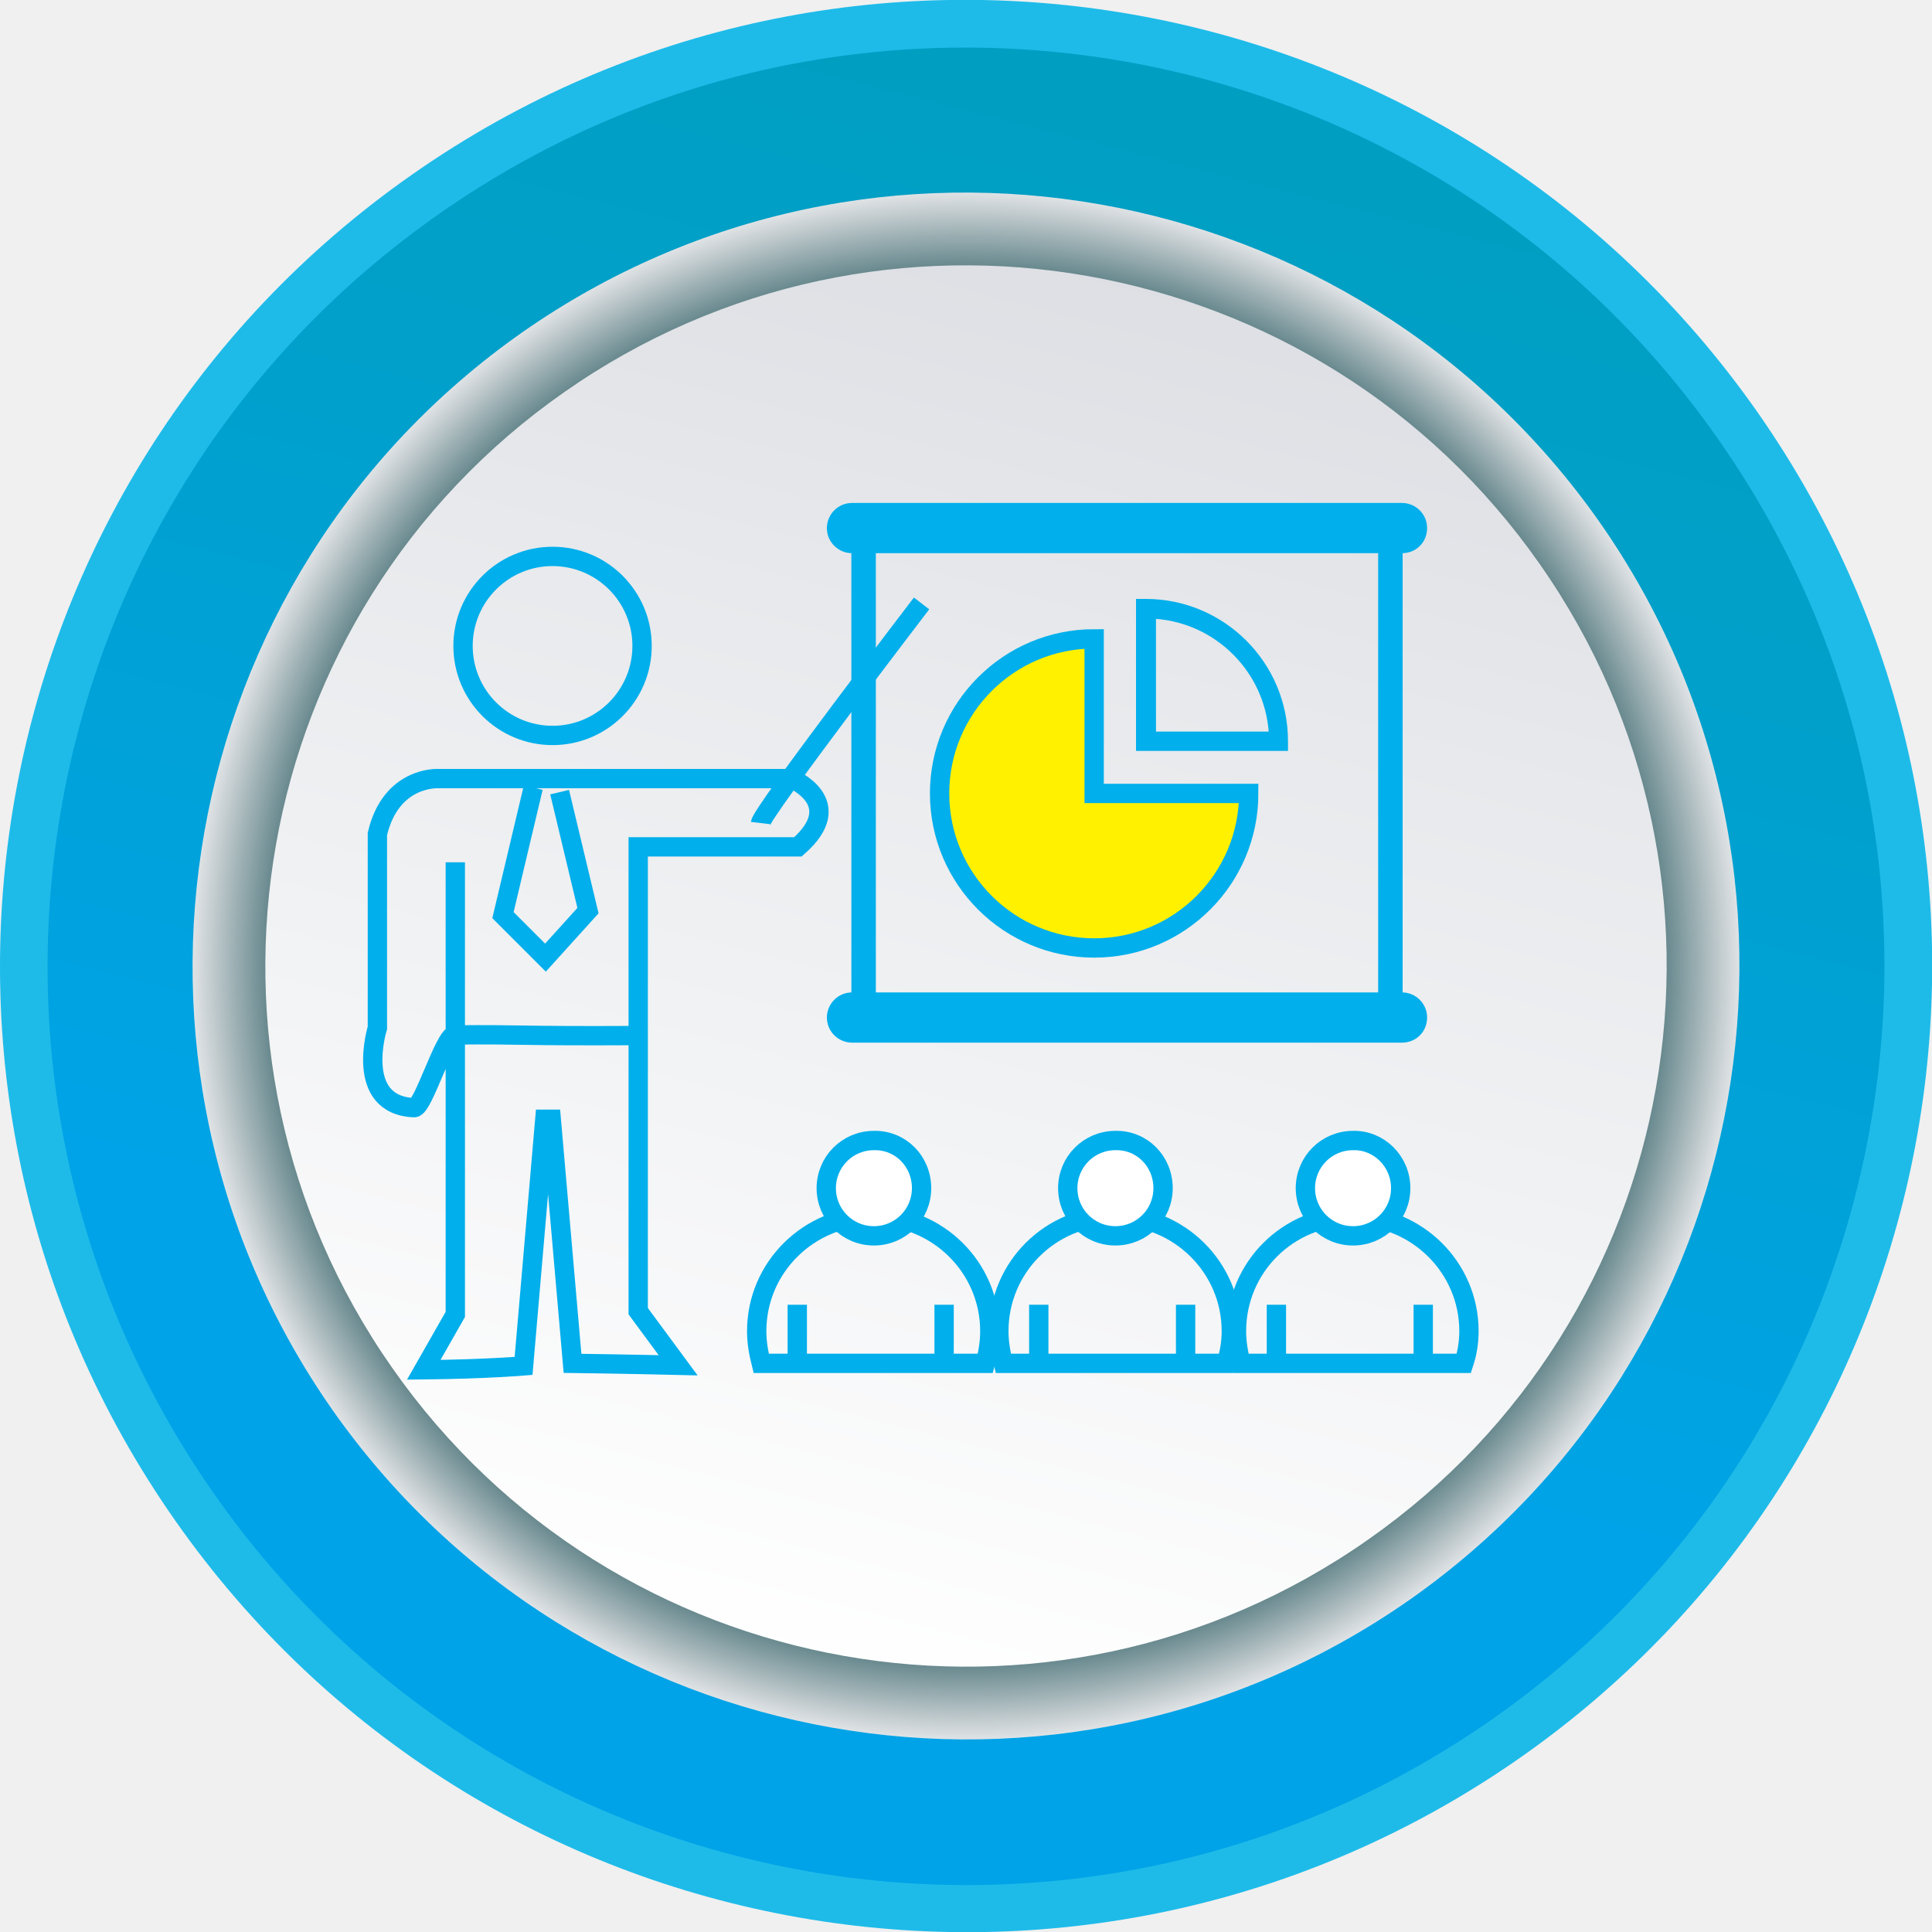
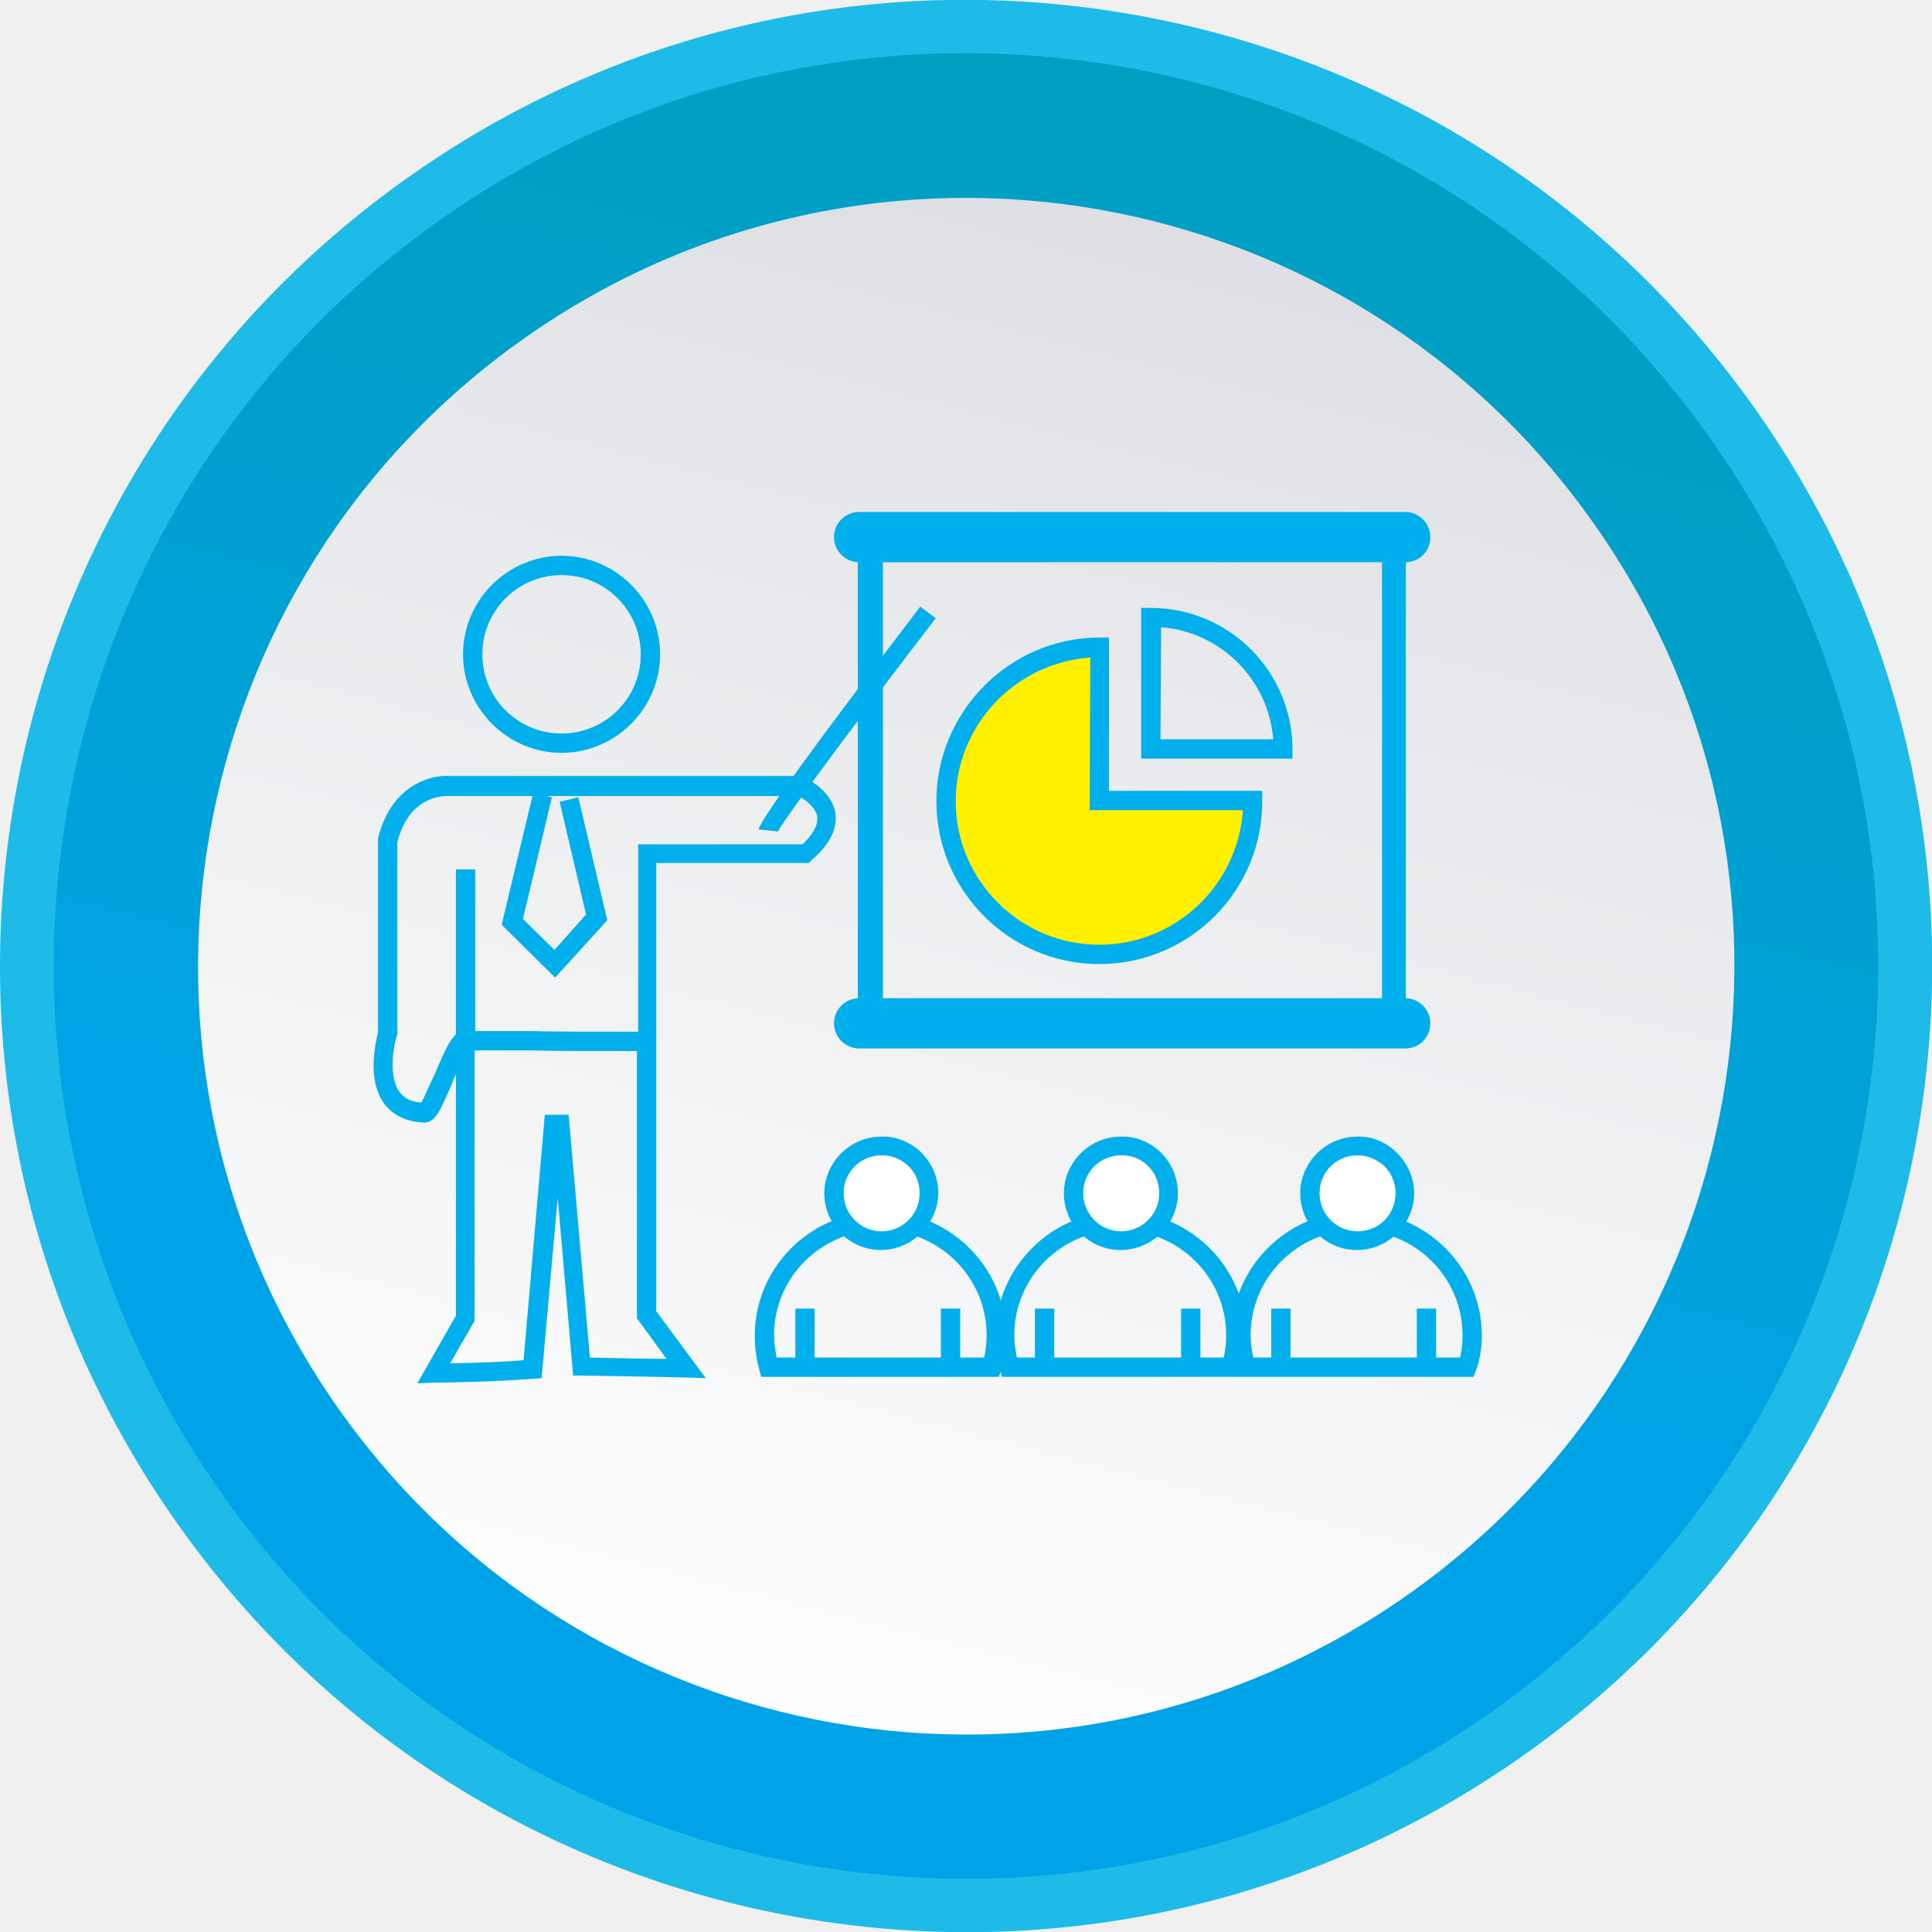
- <svg xmlns="http://www.w3.org/2000/svg" version="1.1" id="圖層_1" x="0px" y="0px" viewBox="0 0 300 300" style="enable-background:new 0 0 300 300;" xml:space="preserve">
+ <svg xmlns="http://www.w3.org/2000/svg" xmlns:xlink="http://www.w3.org/1999/xlink" version="1.1" id="圖層_1" x="0px" y="0px" viewBox="0 0 300 300" style="enable-background:new 0 0 300 300;" xml:space="preserve">
  <style type="text/css">
	.st0{fill:#1EBBE9;}
	.st1{fill:url(#SVGID_1_);}
- 	.st2{filter:url(#Adobe_OpacityMaskFilter);}
- 	.st3{filter:url(#Adobe_OpacityMaskFilter_00000117634446921060979460000007445710636871226009_);}
+ 	.st2{clip-path:url(#SVGID_00000091709504372294482220000018337576018759321515_);}
+ 	.st3{filter:url(#Adobe_OpacityMaskFilter);}
+ 	.st4{clip-path:url(#SVGID_00000119102399696239412890000018212487854497554599_);}
+ 	.st5{clip-path:url(#SVGID_00000138571873659383752630000001565859095866968999_);}
+ 	.st6{clip-path:url(#SVGID_00000091006158869856006920000010561247616613086352_);}
+ 	.st7{clip-path:url(#SVGID_00000151539763563401695640000007764584006525724343_);}
+ 	.st8{clip-path:url(#SVGID_00000036929851593283211100000001289382272877722798_);}
+ 	.st9{clip-path:url(#SVGID_00000135665931983682448530000007630471629686719927_);}
+ 	.st10{clip-path:url(#SVGID_00000076601731573003330400000000252160907779564982_);}
	
- 		.st4{mask:url(#SVGID_00000044861891396111571780000003920350133169950360_);fill:url(#SVGID_00000101084725954648696870000002239525282607182511_);}
- 	.st5{fill:url(#SVGID_00000002371846601985414530000000311387624483077555_);}
- 	.st6{fill:url(#SVGID_00000093137506408114654400000007941508582340832132_);}
- 	.st7{fill:none;stroke:#00AFEC;stroke-width:3;}
- 	.st8{fill:#FFFFFF;stroke:#00AFEC;stroke-width:3;}
- 	.st9{fill:#00AFEC;}
- 	.st10{fill:#FFF100;stroke:#00AFEC;stroke-width:3;}
+ 		.st11{clip-path:url(#SVGID_00000121255665786971111490000011611634833038745487_);fill:url(#SVGID_00000127004451435149489270000005694391018737748122_);}
+ 	
+ 		.st12{clip-path:url(#SVGID_00000119102399696239412890000018212487854497554599_);mask:url(#SVGID_00000004521388826679815800000003821082489869214649_);fill:url(#SVGID_00000166645324435290430880000012031437863007623559_);}
+ 	.st13{fill:url(#SVGID_00000098183615405286401770000010598316712323999877_);}
+ 	.st14{fill:#00AFEC;}
+ 	.st15{fill:#FFFFFF;}
+ 	.st16{fill:#FFF100;}
</style>
  <g>
    <g>
      <path class="st0" d="M272.9,64c47.5,67.9,31,161.4-36.8,208.9c-67.9,47.5-161.4,31-208.9-36.8C-20.4,168.2-3.9,74.6,64,27.1    C131.8-20.4,225.3-3.9,272.9,64z" />
-       <linearGradient id="SVGID_1_" gradientUnits="userSpaceOnUse" x1="161.686" y1="-17962.877" x2="383.233" y2="-17771.887" gradientTransform="matrix(0.8192 -0.5736 -0.5736 -0.8192 -10325.374 -14317.101)">
+       <linearGradient id="SVGID_1_" gradientUnits="userSpaceOnUse" x1="199.806" y1="-17973.889" x2="419.866" y2="-17784.182" gradientTransform="matrix(0.8192 -0.5736 -0.5736 -0.8192 -10362.658 -14305.349)">
        <stop offset="0.339" style="stop-color:#00A3E7" />
        <stop offset="0.391" style="stop-color:#00A3E3" />
        <stop offset="0.786" style="stop-color:#00A0CB" />
        <stop offset="1" style="stop-color:#009FC2" />
      </linearGradient>
-       <path class="st1" d="M266.8,68.2c45.2,64.5,29.5,153.5-35,198.7c-64.5,45.2-153.5,29.5-198.6-35C-12,167.3,3.7,78.3,68.2,33.2    C132.7-12,221.7,3.7,266.8,68.2z" />
-       <defs>
-         <filter id="Adobe_OpacityMaskFilter" filterUnits="userSpaceOnUse" x="29.9" y="29.9" width="240.2" height="240.2">
-           <feFlood style="flood-color:white;flood-opacity:1" result="back" />
-           <feBlend in="SourceGraphic" in2="back" mode="normal" />
-         </filter>
-       </defs>
-       <mask maskUnits="userSpaceOnUse" x="29.9" y="29.9" width="240.2" height="240.2" id="SVGID_00000116928461300971752810000012226779893609908382_">
-         <g class="st2">
-           <defs>
-             <filter id="Adobe_OpacityMaskFilter_00000022550057105327555560000018172621647410482579_" filterUnits="userSpaceOnUse" x="29.9" y="29.9" width="240.2" height="240.2">
-               <feFlood style="flood-color:white;flood-opacity:1" result="back" />
-               <feBlend in="SourceGraphic" in2="back" mode="normal" />
-             </filter>
-           </defs>
-           <mask maskUnits="userSpaceOnUse" x="29.9" y="29.9" width="240.2" height="240.2" id="SVGID_00000116928461300971752810000012226779893609908382_">
-             <g style="filter:url(#Adobe_OpacityMaskFilter_00000022550057105327555560000018172621647410482579_);">
- 					</g>
-           </mask>
-           <radialGradient id="SVGID_00000103944185012197155440000007311885598125624448_" cx="284.906" cy="1773.445" r="74.657" gradientTransform="matrix(1.3343 -0.9343 0.9343 1.3343 -1887.053 -1950.155)" gradientUnits="userSpaceOnUse">
-             <stop offset="0.847" style="stop-color:#FFFFFF" />
-             <stop offset="0.92" style="stop-color:#7E7E7E" />
-             <stop offset="0.975" style="stop-color:#242424" />
-             <stop offset="1" style="stop-color:#000000" />
-           </radialGradient>
-           <path style="mask:url(#SVGID_00000116928461300971752810000012226779893609908382_);fill:url(#SVGID_00000103944185012197155440000007311885598125624448_);" d="      M248.4,81.1c38,54.3,24.8,129.2-29.5,167.3c-54.3,38-129.2,24.8-167.3-29.5c-38-54.3-24.8-129.2,29.5-167.3      C135.4,13.6,210.3,26.8,248.4,81.1z" />
-         </g>
-       </mask>
-       <radialGradient id="SVGID_00000152244324010454974430000017628688365262966953_" cx="284.906" cy="1773.445" r="74.657" gradientTransform="matrix(1.3343 -0.9343 0.9343 1.3343 -1887.053 -1950.155)" gradientUnits="userSpaceOnUse">
-         <stop offset="0.847" style="stop-color:#16646A" />
-         <stop offset="0.894" style="stop-color:#68898E" />
-         <stop offset="0.967" style="stop-color:#C7CFD2" />
-         <stop offset="1" style="stop-color:#EDEEF1" />
-       </radialGradient>
-       <path style="fill:url(#SVGID_00000152244324010454974430000017628688365262966953_);" d="M248.4,81.1    c38,54.3,24.8,129.2-29.5,167.3c-54.3,38-129.2,24.8-167.3-29.5c-38-54.3-24.8-129.2,29.5-167.3C135.4,13.6,210.3,26.8,248.4,81.1    z" />
-       <linearGradient id="SVGID_00000165916581259292869980000006811469557775232651_" gradientUnits="userSpaceOnUse" x1="198.183" y1="-17931.414" x2="367.193" y2="-17785.715" gradientTransform="matrix(0.8192 -0.5736 -0.5736 -0.8192 -10325.374 -14317.101)">
+       <path class="st1" d="M266,68.7c44.9,64.1,29.3,152.5-34.8,197.4S78.8,295.4,34,231.3C-10.9,167.1,4.7,78.7,68.7,33.9    C132.8-11,221.2,4.6,266,68.7z" />
+       <g>
+         <g>
+           <g>
+             <defs>
+               <polygon id="SVGID_00000119119092785398474200000014015478671567200425_" points="3,3 4,3 3,4       " />
+             </defs>
+             <clipPath id="SVGID_00000018934467195441175070000000699490655723655810_">
+               <use xlink:href="#SVGID_00000119119092785398474200000014015478671567200425_" style="overflow:visible;" />
+             </clipPath>
+           </g>
+           <g>
+             <defs>
+               <polygon id="SVGID_00000032622243786717321630000008552246881475870911_" points="3,3 4,3 3,4       " />
+             </defs>
+             <defs>
+               <polygon id="SVGID_00000158742907600885897740000011263564223608038038_" points="1,1 0,1 1,0       " />
+             </defs>
+             <clipPath id="SVGID_00000036966712772592689150000005817685471876383927_">
+               <use xlink:href="#SVGID_00000032622243786717321630000008552246881475870911_" style="overflow:visible;" />
+             </clipPath>
+             <clipPath id="SVGID_00000133528134186948342740000014282583820369410696_" style="clip-path:url(#SVGID_00000036966712772592689150000005817685471876383927_);">
+               <use xlink:href="#SVGID_00000158742907600885897740000011263564223608038038_" style="overflow:visible;" />
+             </clipPath>
+             <defs>
+               <filter id="Adobe_OpacityMaskFilter" filterUnits="userSpaceOnUse" x="31.7" y="31.7" width="238.5" height="238.5">
+                 <feColorMatrix type="matrix" values="1 0 0 0 0  0 1 0 0 0  0 0 1 0 0  0 0 0 1 0" />
+               </filter>
+             </defs>
+             <mask maskUnits="userSpaceOnUse" x="31.7" y="31.7" width="238.5" height="238.5" id="SVGID_00000004521388826679815800000003821082489869214649_">
+               <g class="st3">
+                 <g>
+                   <g>
+                     <defs>
+                       <polygon id="SVGID_00000052808080287155411250000014956672892602825861_" points="3,3 4,3 3,4           " />
+                     </defs>
+                     <defs>
+                       <polygon id="SVGID_00000140705819684828728110000004360820023373798585_" points="1,1 0,1 1,0           " />
+                     </defs>
+                     <clipPath id="SVGID_00000060742656041725483290000010032527887985502851_" style="clip-path:url(#SVGID_00000133528134186948342740000014282583820369410696_);">
+                       <use xlink:href="#SVGID_00000052808080287155411250000014956672892602825861_" style="overflow:visible;" />
+                     </clipPath>
+                     <clipPath id="SVGID_00000176757290814201044530000007600860600325361548_" style="clip-path:url(#SVGID_00000060742656041725483290000010032527887985502851_);">
+                       <use xlink:href="#SVGID_00000140705819684828728110000004360820023373798585_" style="overflow:visible;" />
+                     </clipPath>
+                   </g>
+                   <g>
+                     <defs>
+                       <polygon id="SVGID_00000085211890243586385550000009273497221851433150_" points="3,3 4,3 3,4           " />
+                     </defs>
+                     <defs>
+                       <polygon id="SVGID_00000111166047954259573570000014603244244737179574_" points="1,1 0,1 1,0           " />
+                     </defs>
+                     <defs>
+                       <polygon id="SVGID_00000103256300148246976300000001310957338025993405_" points="3,3 4,3 3,4           " />
+                     </defs>
+                     <clipPath id="SVGID_00000109751716470458365300000018001811265869385378_" style="clip-path:url(#SVGID_00000133528134186948342740000014282583820369410696_);">
+                       <use xlink:href="#SVGID_00000085211890243586385550000009273497221851433150_" style="overflow:visible;" />
+                     </clipPath>
+                     <clipPath id="SVGID_00000113350754167456298520000004620579234811367867_" style="clip-path:url(#SVGID_00000109751716470458365300000018001811265869385378_);">
+                       <use xlink:href="#SVGID_00000111166047954259573570000014603244244737179574_" style="overflow:visible;" />
+                     </clipPath>
+                     <clipPath id="SVGID_00000124139545841363612160000001053662662658989218_" style="clip-path:url(#SVGID_00000113350754167456298520000004620579234811367867_);">
+                       <use xlink:href="#SVGID_00000103256300148246976300000001310957338025993405_" style="overflow:visible;" />
+                     </clipPath>
+                   </g>
+                   <g>
+                     <defs>
+                       <polygon id="SVGID_00000053533669133272281970000002273635360277278090_" points="3,3 4,3 3,4           " />
+                     </defs>
+                     <defs>
+                       <polygon id="SVGID_00000170264606698209197310000015619552513728570783_" points="1,1 0,1 1,0           " />
+                     </defs>
+                     <defs>
+                       <polygon id="SVGID_00000045588750166114591820000012871302176943027631_" points="3,3 4,3 3,4           " />
+                     </defs>
+                     <defs>
+                       <polygon id="SVGID_00000052084034512117910020000005737022864599651741_" points="1,1 0,1 1,0           " />
+                     </defs>
+                     <clipPath id="SVGID_00000135678308161192972020000010893692785611097244_" style="clip-path:url(#SVGID_00000133528134186948342740000014282583820369410696_);">
+                       <use xlink:href="#SVGID_00000053533669133272281970000002273635360277278090_" style="overflow:visible;" />
+                     </clipPath>
+                     <clipPath id="SVGID_00000038382863418630212310000017901286656926538655_" style="clip-path:url(#SVGID_00000135678308161192972020000010893692785611097244_);">
+                       <use xlink:href="#SVGID_00000170264606698209197310000015619552513728570783_" style="overflow:visible;" />
+                     </clipPath>
+                     <clipPath id="SVGID_00000150098255671870825930000012506398273901917069_" style="clip-path:url(#SVGID_00000038382863418630212310000017901286656926538655_);">
+                       <use xlink:href="#SVGID_00000045588750166114591820000012871302176943027631_" style="overflow:visible;" />
+                     </clipPath>
+                     <clipPath id="SVGID_00000152222089601242359350000007015304135684171908_" style="clip-path:url(#SVGID_00000150098255671870825930000012506398273901917069_);">
+                       <use xlink:href="#SVGID_00000052084034512117910020000005737022864599651741_" style="overflow:visible;" />
+                     </clipPath>
+                     <radialGradient id="SVGID_00000089557163373602077420000001658734054139888292_" cx="307.912" cy="1676.578" r="74.187" gradientTransform="matrix(1.3343 -0.9343 0.9343 1.3343 -1826.324 -1798.425)" gradientUnits="userSpaceOnUse">
+                       <stop offset="0.847" style="stop-color:#FFFFFF" />
+                       <stop offset="0.92" style="stop-color:#7E7E7E" />
+                       <stop offset="0.975" style="stop-color:#242424" />
+                       <stop offset="1" style="stop-color:#000000" />
+                     </radialGradient>
+                     <path style="clip-path:url(#SVGID_00000152222089601242359350000007015304135684171908_);fill:url(#SVGID_00000089557163373602077420000001658734054139888292_);" d="           M248.7,82.5c37.7,53.9,24.6,128.3-29.3,166.2c-53.9,37.7-128.3,24.6-166.2-29.3C15.5,165.5,28.6,91.1,82.5,53.2           C136.5,15.5,210.9,28.6,248.7,82.5z" />
+                   </g>
+                 </g>
+               </g>
+             </mask>
+             <radialGradient id="SVGID_00000136385722023329938780000009823155102236148410_" cx="307.912" cy="1676.578" r="74.187" gradientTransform="matrix(1.3343 -0.9343 0.9343 1.3343 -1826.324 -1798.425)" gradientUnits="userSpaceOnUse">
+               <stop offset="0.847" style="stop-color:#FFFFFF" />
+               <stop offset="0.92" style="stop-color:#7E7E7E" />
+               <stop offset="0.975" style="stop-color:#242424" />
+               <stop offset="1" style="stop-color:#000000" />
+             </radialGradient>
+             <path style="clip-path:url(#SVGID_00000133528134186948342740000014282583820369410696_);mask:url(#SVGID_00000004521388826679815800000003821082489869214649_);fill:url(#SVGID_00000136385722023329938780000009823155102236148410_);" d="       M248.7,82.5c37.7,53.9,24.6,128.3-29.3,166.2c-53.9,37.7-128.3,24.6-166.2-29.3C15.5,165.5,28.6,91.1,82.5,53.2       C136.5,15.5,210.9,28.6,248.7,82.5z" />
+           </g>
+         </g>
+       </g>
+       <linearGradient id="SVGID_00000083804388420213428420000004534009004365387452_" gradientUnits="userSpaceOnUse" x1="227.292" y1="-17950.19" x2="412.545" y2="-17790.486" gradientTransform="matrix(0.8192 -0.5736 -0.5736 -0.8192 -10362.658 -14305.349)">
        <stop offset="0" style="stop-color:#FFFFFF" />
        <stop offset="0.72" style="stop-color:#E7E9EC" />
        <stop offset="1" style="stop-color:#DDDFE4" />
      </linearGradient>
-       <path style="fill:url(#SVGID_00000165916581259292869980000006811469557775232651_);" d="M239.1,87.6    c34.5,49.2,22.5,117.1-26.7,151.5c-49.2,34.5-117.1,22.5-151.5-26.7C26.4,163.2,38.4,95.3,87.6,60.9    C136.8,26.4,204.7,38.4,239.1,87.6z" />
+       <path style="fill:url(#SVGID_00000083804388420213428420000004534009004365387452_);" d="M247.7,81.6    c37.9,54,24.6,128.3-29.2,166.1c-54,37.9-128.3,24.7-166.1-29.2c-37.9-54-24.7-128.3,29.2-166.1C135.5,14.5,209.9,27.6,247.7,81.6    z" />
    </g>
    <g>
-       <polyline class="st7" points="82.8,122.3 78.1,142.1 84.7,148.7 91.3,141.4 86.9,123   " />
-       <circle class="st7" cx="85.8" cy="100.3" r="13.9" />
-       <g>
-         <g>
-           <g>
-             <path class="st7" d="M153.7,206.7c0-9.9-8.1-17.9-18.1-17.9c-10,0-18.1,8-18.1,17.9c0,1.8,0.3,3.4,0.7,5H153       C153.4,210.2,153.7,208.5,153.7,206.7z" />
-           </g>
-           <line class="st7" x1="123.8" y1="211.6" x2="123.8" y2="202.6" />
-           <line class="st7" x1="146.6" y1="211.6" x2="146.6" y2="202.6" />
-         </g>
-         <path class="st8" d="M143.1,184.5c0,4.1-3.3,7.4-7.4,7.4c-4.1,0-7.4-3.3-7.4-7.4c0-4.1,3.3-7.4,7.4-7.4     C139.8,177,143.1,180.3,143.1,184.5z" />
-       </g>
-       <g>
-         <g>
-           <g>
-             <path class="st7" d="M191.2,206.7c0-9.9-8.1-17.9-18.1-17.9c-10,0-18,8-18,17.9c0,1.8,0.3,3.4,0.7,5h34.6       C190.9,210.2,191.2,208.5,191.2,206.7z" />
-           </g>
-           <line class="st7" x1="161.3" y1="211.6" x2="161.3" y2="202.6" />
-           <line class="st7" x1="184.1" y1="211.6" x2="184.1" y2="202.6" />
-         </g>
-         <path class="st8" d="M180.6,184.5c0,4.1-3.3,7.4-7.4,7.4c-4.1,0-7.4-3.3-7.4-7.4c0-4.1,3.3-7.4,7.4-7.4     C177.3,177,180.6,180.3,180.6,184.5z" />
-       </g>
-       <g>
-         <g>
-           <g>
-             <path class="st7" d="M228.1,206.7c0-9.9-8.1-17.9-18.1-17.9c-10,0-18,8-18,17.9c0,1.8,0.3,3.4,0.7,5h34.6       C227.8,210.2,228.1,208.5,228.1,206.7z" />
-           </g>
-           <line class="st7" x1="198.2" y1="211.6" x2="198.2" y2="202.6" />
-           <line class="st7" x1="221" y1="211.6" x2="221" y2="202.6" />
-         </g>
-         <path class="st8" d="M217.5,184.5c0,4.1-3.3,7.4-7.4,7.4c-4.1,0-7.4-3.3-7.4-7.4c0-4.1,3.3-7.4,7.4-7.4     C214.1,177,217.5,180.3,217.5,184.5z" />
-       </g>
-       <path class="st9" d="M217.7,85.9h-85.4c-2.1,0-3.9-1.7-3.9-3.9c0-2.1,1.7-3.9,3.9-3.9h85.4c2.1,0,3.9,1.7,3.9,3.9    C221.6,84.2,219.9,85.9,217.7,85.9" />
-       <path class="st9" d="M217.7,161.9h-85.4c-2.1,0-3.9-1.7-3.9-3.9c0-2.1,1.7-3.9,3.9-3.9h85.4c2.1,0,3.9,1.7,3.9,3.9    C221.6,160.2,219.9,161.9,217.7,161.9" />
-       <path class="st9" d="M136,154.6H214v-69H136V154.6z M214.7,158.3h-79.4c-1.7,0-3.1-1.4-3.1-3.1V84.9c0-1.7,1.4-3.1,3.1-3.1h79.4    c1.7,0,3.1,1.4,3.1,3.1v70.4C217.8,156.9,216.4,158.3,214.7,158.3" />
-       <path class="st10" d="M169.9,99.2c-13.3,0-24,10.8-24,24c0,13.3,10.8,24,24,24c13.3,0,24-10.8,24-24h-24V99.2z" />
-       <path class="st9" d="M179.4,113.6H197c-0.7-9.3-8.2-16.8-17.5-17.5V113.6z M200,116.6h-23.6V93h1.5c12.2,0,22.1,9.9,22.1,22.1    V116.6z" />
-       <path class="st7" d="M118.1,127.8c0.2-1.7,25-34.1,25-34.1" />
-       <path class="st7" d="M70.7,133.9v70.2l-4.9,8.6c9.6-0.1,15.5-0.6,15.5-0.6l3.3-38.3h1l3.3,37.9c8,0.1,16.4,0.3,16.4,0.3l-6.2-8.4    v-72.1h24.8c7.9-6.9-1-10.6-1-10.6H68c0,0-7.3-0.4-9.4,8.6v30.1c0,0-3.7,12,5.7,12.4c1.4,0.1,4.7-11.2,6.3-11.3    c11-0.1,9.2,0.2,28.5,0.1" />
+       <polygon class="st14" points="86.2,151.8 77.9,143.6 82.8,123.1 85.7,123.8 81.2,142.7 86.1,147.5 91,142 86.9,124.5 89.8,123.8     94.3,142.9   " />
+       <path class="st14" d="M87.2,116.9c-8.4,0-15.3-6.9-15.3-15.3s6.9-15.3,15.3-15.3s15.3,6.9,15.3,15.3S95.6,116.9,87.2,116.9z     M87.2,89.3c-6.8,0-12.3,5.5-12.3,12.3s5.5,12.3,12.3,12.3s12.3-5.5,12.3-12.3S94,89.3,87.2,89.3z" />
+       <g>
+         <g>
+           <g>
+             <path class="st14" d="M155.1,213.8h-36.9l-0.3-1.1c-0.4-1.5-0.7-3.2-0.7-5.3c0-10.6,8.7-19.3,19.5-19.3       c10.7,0,19.5,8.6,19.5,19.3c0,1.7-0.3,3.5-0.7,5.3L155.1,213.8z M120.6,210.8h32.2c0.3-1.2,0.4-2.4,0.4-3.5       c0-9-7.4-16.3-16.5-16.3s-16.5,7.3-16.5,16.3C120.2,208.6,120.4,209.7,120.6,210.8z" />
+           </g>
+           <rect x="123.5" y="203.2" class="st14" width="3" height="8.9" />
+           <rect x="146.1" y="203.2" class="st14" width="3" height="8.9" />
+         </g>
+         <g>
+           <path class="st15" d="M144.1,185.2c0,4.1-3.3,7.4-7.4,7.4s-7.4-3.3-7.4-7.4c0-4.1,3.3-7.4,7.4-7.4S144.1,181.1,144.1,185.2z" />
+           <path class="st14" d="M136.8,194.1c-4.9,0-8.8-4-8.8-8.8s4-8.8,8.8-8.8c2.3-0.1,4.5,0.8,6.2,2.4c1.7,1.7,2.7,3.9,2.7,6.4      C145.6,190.1,141.6,194.1,136.8,194.1z M137,179.4h-0.1c-3.3,0-5.9,2.6-5.9,5.9c0,3.2,2.6,5.9,5.9,5.9c3.2,0,5.9-2.6,5.9-5.9      c0-1.6-0.6-3.2-1.8-4.3C139.8,179.9,138.4,179.4,137,179.4z" />
+         </g>
+       </g>
+       <g>
+         <g>
+           <g>
+             <path class="st14" d="M192.2,213.8h-36.6l-0.3-1.1c-0.4-1.5-0.7-3.2-0.7-5.3c0-10.6,8.7-19.3,19.4-19.3s19.5,8.6,19.5,19.3       c0,1.9-0.3,3.7-0.9,5.4L192.2,213.8z M157.9,210.8H190c0.3-1.1,0.4-2.3,0.4-3.5c0-9-7.4-16.3-16.5-16.3       c-9,0-16.4,7.3-16.4,16.3C157.5,208.6,157.7,209.7,157.9,210.8z" />
+           </g>
+           <rect x="160.7" y="203.2" class="st14" width="3" height="8.9" />
+           <rect x="183.4" y="203.2" class="st14" width="3" height="8.9" />
+         </g>
+         <g>
+           <path class="st15" d="M181.4,185.2c0,4.1-3.3,7.4-7.4,7.4c-4.1,0-7.4-3.3-7.4-7.4c0-4.1,3.3-7.4,7.4-7.4      C178.1,177.8,181.4,181.1,181.4,185.2z" />
+           <path class="st14" d="M174,194.1c-4.9,0-8.8-4-8.8-8.8s4-8.8,8.8-8.8c2.3-0.1,4.5,0.8,6.2,2.4c1.7,1.7,2.7,3.9,2.7,6.4      C182.9,190.1,178.9,194.1,174,194.1z M174.2,179.4h-0.1c-3.3,0-5.9,2.6-5.9,5.9c0,3.2,2.6,5.9,5.9,5.9c3.2,0,5.9-2.6,5.9-5.9      c0-1.6-0.6-3.2-1.8-4.3C177.1,179.9,175.7,179.4,174.2,179.4z" />
+         </g>
+       </g>
+       <g>
+         <g>
+           <g>
+             <path class="st14" d="M228.8,213.8h-36.6l-0.3-1.1c-0.4-1.5-0.7-3.2-0.7-5.3c0-10.6,8.7-19.3,19.4-19.3s19.5,8.6,19.5,19.3       c0,1.9-0.3,3.7-0.9,5.4L228.8,213.8z M194.6,210.8h32.1c0.3-1.1,0.4-2.3,0.4-3.5c0-9-7.4-16.3-16.5-16.3       c-9,0-16.4,7.3-16.4,16.3C194.2,208.6,194.4,209.7,194.6,210.8z" />
+           </g>
+           <rect x="197.4" y="203.2" class="st14" width="3" height="8.9" />
+           <rect x="220" y="203.2" class="st14" width="3" height="8.9" />
+         </g>
+         <g>
+           <path class="st15" d="M218,185.2c0,4.1-3.3,7.4-7.4,7.4c-4.1,0-7.4-3.3-7.4-7.4c0-4.1,3.3-7.4,7.4-7.4      C214.6,177.8,218,181.1,218,185.2z" />
+           <path class="st14" d="M210.7,194.1c-4.9,0-8.8-4-8.8-8.8s4-8.8,8.8-8.8c2.3-0.1,4.5,0.8,6.2,2.5s2.7,3.9,2.7,6.4      C219.5,190.1,215.6,194.1,210.7,194.1z M210.9,179.4h-0.1c-3.3,0-5.9,2.6-5.9,5.9c0,3.2,2.6,5.9,5.9,5.9s5.9-2.6,5.9-5.9      c0-1.6-0.6-3.1-1.8-4.3C213.7,180,212.3,179.4,210.9,179.4z" />
+         </g>
+       </g>
+       <path class="st14" d="M218.2,87.3h-84.8c-2.1,0-3.9-1.7-3.9-3.9c0-2.1,1.7-3.9,3.9-3.9h84.8c2.1,0,3.9,1.7,3.9,3.9    C222.1,85.6,220.4,87.3,218.2,87.3" />
+       <path class="st14" d="M218.2,162.8h-84.8c-2.1,0-3.9-1.7-3.9-3.9c0-2.1,1.7-3.9,3.9-3.9h84.8c2.1,0,3.9,1.7,3.9,3.9    C222.1,161.1,220.4,162.8,218.2,162.8" />
+       <path class="st14" d="M137.1,155.5h77.5V87h-77.5V155.5z M215.2,159.2h-78.9c-1.7,0-3.1-1.4-3.1-3.1V86.3c0-1.7,1.4-3.1,3.1-3.1    h78.9c1.7,0,3.1,1.4,3.1,3.1v69.9C218.3,157.8,216.9,159.2,215.2,159.2" />
+       <g>
+         <path class="st16" d="M170.7,100.5c-13.2,0-23.8,10.7-23.8,23.8c0,13.2,10.7,23.8,23.8,23.8c13.2,0,23.8-10.7,23.8-23.8h-23.8     V100.5z" />
+         <path class="st14" d="M170.7,149.7c-14,0-25.3-11.4-25.3-25.3S156.8,99,170.7,99h1.5v23.8H196v1.5     C196.1,138.3,184.7,149.7,170.7,149.7z M169.3,102.1c-11.6,0.8-20.9,10.5-20.9,22.3c0,12.3,10,22.3,22.3,22.3     c11.8,0,21.5-9.2,22.3-20.9h-23.8L169.3,102.1L169.3,102.1z" />
+       </g>
+       <path class="st14" d="M180.2,114.8h17.5c-0.7-9.2-8.1-16.7-17.4-17.4L180.2,114.8L180.2,114.8z M200.6,117.8h-23.4V94.4h1.5    c12.1,0,22,9.8,22,22v1.4H200.6z" />
+       <path class="st14" d="M120.7,129.3c0,0,0-0.1,0.1-0.2l-3-0.3c0.2-1.4,8.6-13,25.1-34.6l2.4,1.8    C136.2,107.8,121.5,127.4,120.7,129.3z" />
+       <path class="st14" d="M64.8,214.8l6-10.5v-37.5c-0.2,0.4-0.4,0.8-0.5,1.2c-1.9,4.4-2.7,6.4-4.5,6.3c-2.7-0.1-4.8-1.1-6.2-3    c-2.7-3.8-1.2-9.7-0.9-11v-29.9v-0.2c1.9-8,7.9-9.9,10.9-9.7h54.7l0.3,0.1c0.2,0.1,4.5,1.9,5.1,5.6c0.4,2.4-0.8,4.9-3.7,7.4    l-0.4,0.4h-23.7v69.6l7.7,10.4l-3-0.1c-0.1,0-8.4-0.2-16.3-0.3H89L86.6,186l-2.5,28l-1.3,0.1c-0.1,0-6,0.5-15.5,0.6L64.8,214.8z     M73.7,163.1v42l-3.8,6.6c5.5-0.1,9.5-0.3,11.4-0.5l3.3-38.1h3.7l3.3,37.7c4.5,0.1,9.1,0.2,11.9,0.2l-4.6-6.3v-41.5    c-9.4,0-13.5,0-16.7-0.1C79.7,163.1,77.6,163.1,73.7,163.1z M65.9,171.3L65.9,171.3L65.9,171.3z M61.7,130.8v29.9l-0.1,0.2    c-0.5,1.6-1.3,6.2,0.4,8.6c0.7,1,1.8,1.6,3.4,1.7c0.5-0.8,1.4-3,2.1-4.4c1.4-3.3,2.3-5.3,3.3-6.2V135h3v25.1c3.9,0,6,0,8.6,0    c3.2,0.1,7.2,0.1,16.7,0.1v-29.1h25.5c1.3-1.2,2.5-2.8,2.3-4.3c-0.3-1.6-2.1-2.8-3-3.2H69.5C69.2,123.6,63.5,123.4,61.7,130.8z" />
    </g>
  </g>
</svg>
